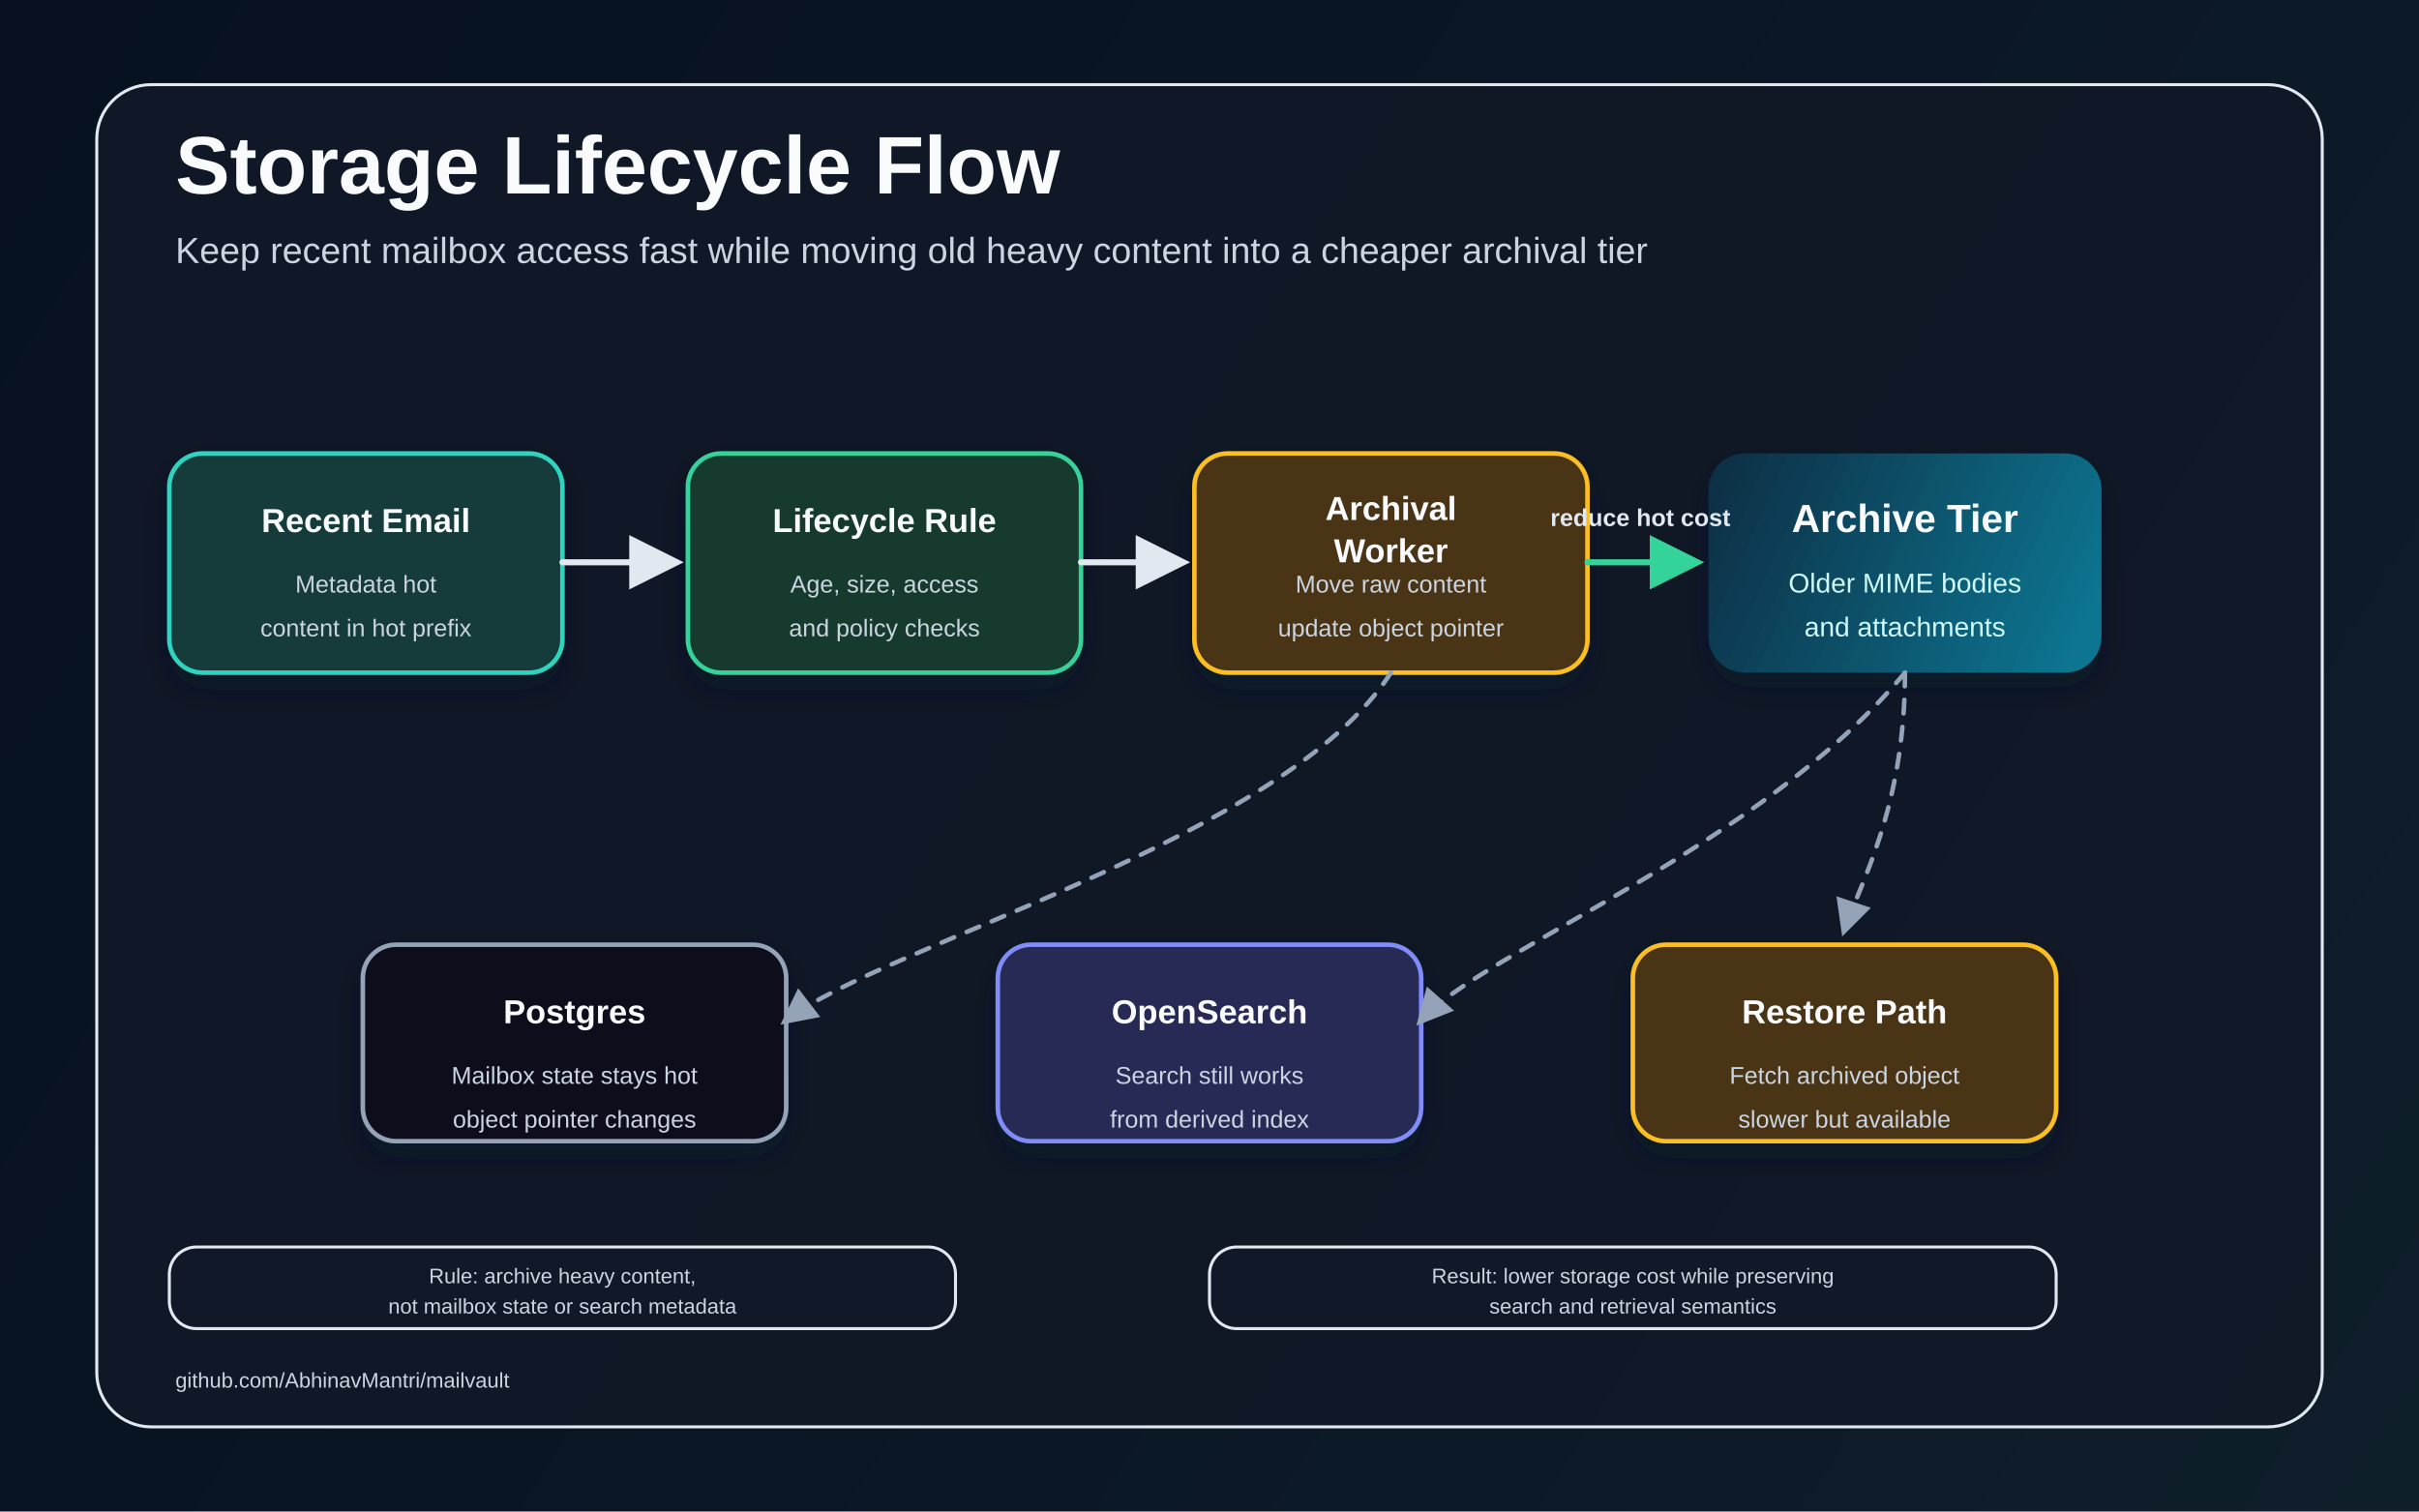
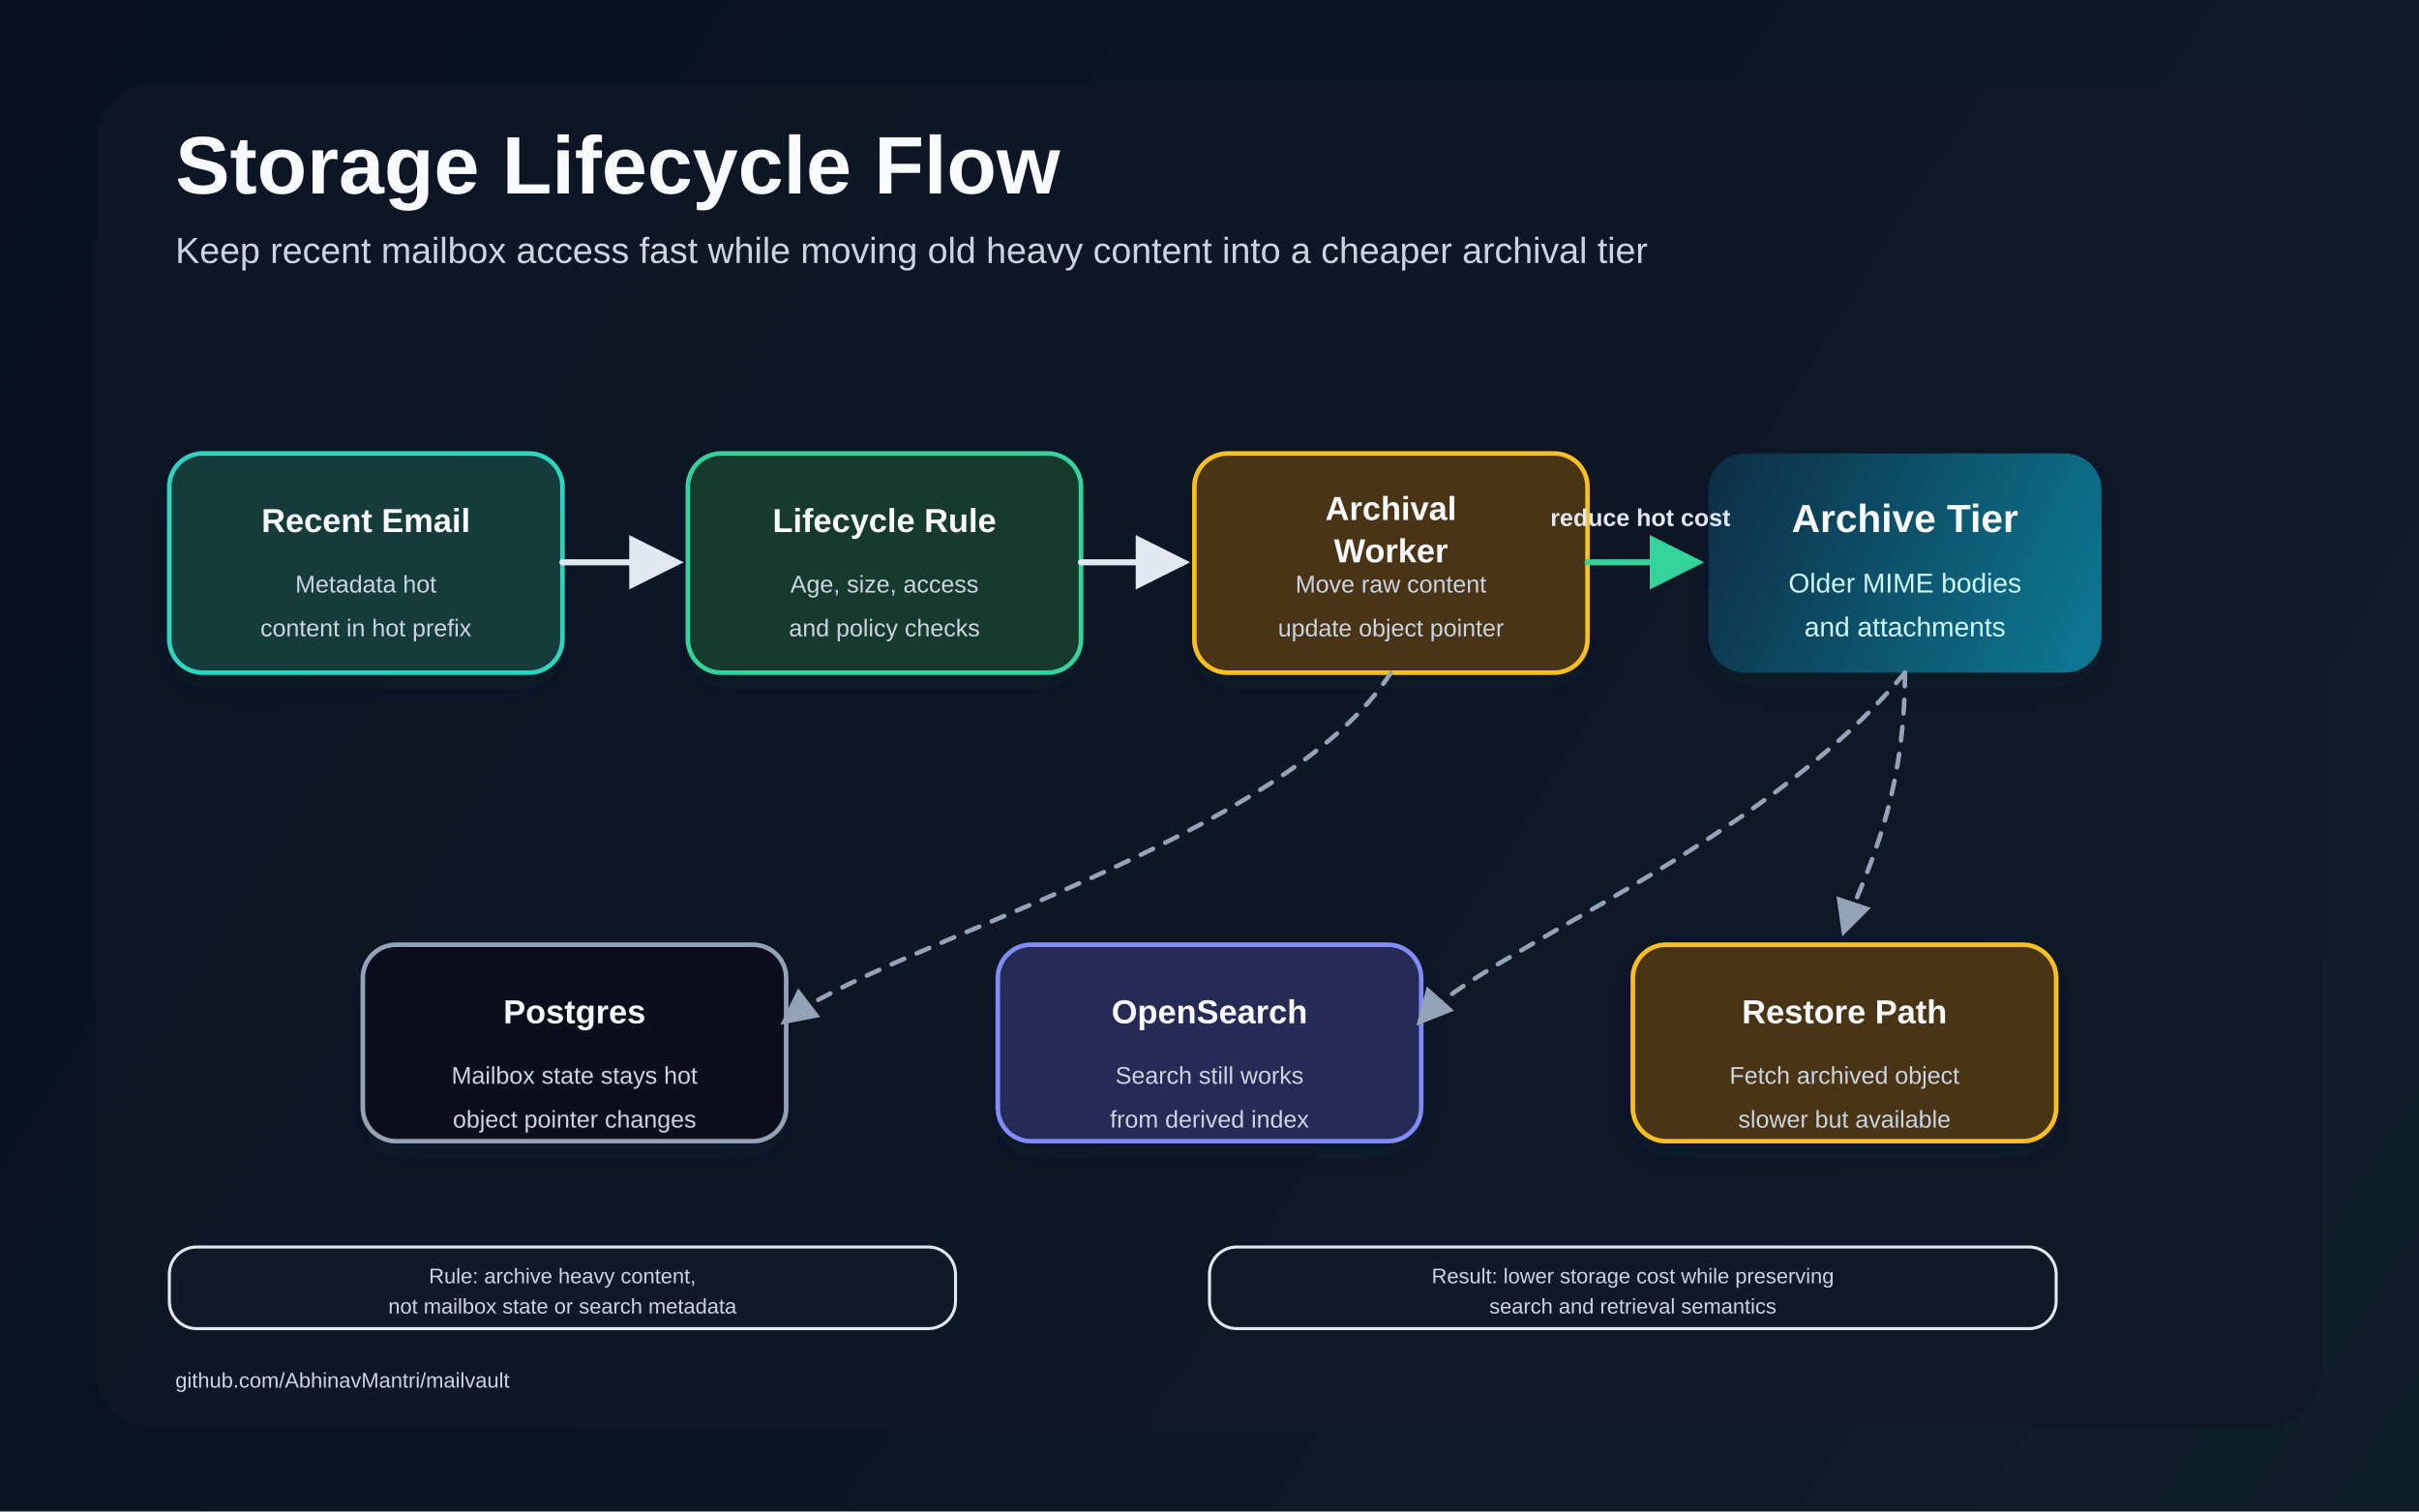
<svg xmlns="http://www.w3.org/2000/svg" width="1600" height="1000" viewBox="0 0 1600 1000" fill="none" role="img" aria-labelledby="title desc">
  <defs>
    <style>
      .title { font: 700 54px Arial, Helvetica, sans-serif; fill: #F8FAFC; }
      .subtitle { font: 400 24px Arial, Helvetica, sans-serif; fill: #CBD5E1; }
      .box-title { font: 700 22px Arial, Helvetica, sans-serif; fill: #F8FAFC; }
      .box-body { font: 400 16px Arial, Helvetica, sans-serif; fill: #CBD5E1; }
      .small { font: 400 14px Arial, Helvetica, sans-serif; fill: #CBD5E1; }
      .label { font: 700 16px Arial, Helvetica, sans-serif; fill: #E2E8F0; }
      .white-title { font: 700 26px Arial, Helvetica, sans-serif; fill: #F8FAFC; }
      .white-small { font: 400 18px Arial, Helvetica, sans-serif; fill: #CFFAFE; }
      .arrow { stroke: #E2E8F0; stroke-width: 4; stroke-linecap: round; stroke-linejoin: round; }
      .soft-arrow { stroke: #94A3B8; stroke-width: 3; stroke-linecap: round; stroke-linejoin: round; stroke-dasharray: 9 9; }
      .cost-arrow { stroke: #34D399; stroke-width: 4; stroke-linecap: round; stroke-linejoin: round; }
      .box { stroke-width: 3; rx: 22; }
    </style>
    <marker id="arrow" viewBox="0 0 10 10" refX="8" refY="5" markerWidth="9" markerHeight="9" orient="auto">
      <path d="M0 0 L10 5 L0 10 z" fill="#E2E8F0" />
    </marker>
    <marker id="softArrow" viewBox="0 0 10 10" refX="8" refY="5" markerWidth="8" markerHeight="8" orient="auto">
      <path d="M0 0 L10 5 L0 10 z" fill="#94A3B8" />
    </marker>
    <marker id="costArrow" viewBox="0 0 10 10" refX="8" refY="5" markerWidth="9" markerHeight="9" orient="auto">
      <path d="M0 0 L10 5 L0 10 z" fill="#34D399" />
    </marker>
    <linearGradient id="pageBg" x1="0" y1="0" x2="1600" y2="1000" gradientUnits="userSpaceOnUse">
      <stop stop-color="#07111F" />
      <stop offset="0.58" stop-color="#0B1726" />
      <stop offset="1" stop-color="#0F1F2A" />
    </linearGradient>
    <linearGradient id="archiveBg" x1="1038" y1="300" x2="1365" y2="445" gradientUnits="userSpaceOnUse">
      <stop stop-color="#0f172a" />
      <stop offset="1" stop-color="#0E7490" />
    </linearGradient>
    <filter id="shadow" x="-10%" y="-12%" width="120%" height="130%">
      <feDropShadow dx="0" dy="10" stdDeviation="10" flood-color="#0f172a" flood-opacity="0.35" />
    </filter>
  </defs>
  <rect width="1600" height="1000" fill="url(#pageBg)" />
-   <rect x="64" y="56" width="1472" height="888" rx="36" fill="#111827" fill-opacity="0.88" stroke="#E2E8F0" stroke-width="2" />
+   <rect x="64" y="56" width="1472" height="888" rx="36" fill="#111827" fill-opacity="0.72" />
  <text x="116" y="128" class="title">Storage Lifecycle Flow</text>
  <text x="116" y="174" class="subtitle">Keep recent mailbox access fast while moving old heavy content into a cheaper archival tier</text>
  <rect x="112" y="300" width="260" height="145" class="box" fill="#123B3A" stroke="#2DD4BF" filter="url(#shadow)" />
  <text x="242" y="352" text-anchor="middle" class="box-title">Recent Email</text>
  <text x="242" y="392" text-anchor="middle" class="box-body">Metadata hot</text>
  <text x="242" y="421" text-anchor="middle" class="box-body">content in hot prefix</text>
  <rect x="455" y="300" width="260" height="145" class="box" fill="#173B2D" stroke="#34D399" filter="url(#shadow)" />
  <text x="585" y="352" text-anchor="middle" class="box-title">Lifecycle Rule</text>
  <text x="585" y="392" text-anchor="middle" class="box-body">Age, size, access</text>
  <text x="585" y="421" text-anchor="middle" class="box-body">and policy checks</text>
  <rect x="790" y="300" width="260" height="145" class="box" fill="#4A3415" stroke="#FBBF24" filter="url(#shadow)" />
  <text x="920" y="344" text-anchor="middle" class="box-title">Archival</text>
  <text x="920" y="372" text-anchor="middle" class="box-title">Worker</text>
  <text x="920" y="392" text-anchor="middle" class="box-body">Move raw content</text>
  <text x="920" y="421" text-anchor="middle" class="box-body">update object pointer</text>
  <rect x="1130" y="300" width="260" height="145" rx="24" fill="url(#archiveBg)" filter="url(#shadow)" />
  <text x="1260" y="352" text-anchor="middle" class="white-title">Archive Tier</text>
  <text x="1260" y="392" text-anchor="middle" class="white-small">Older MIME bodies</text>
  <text x="1260" y="421" text-anchor="middle" class="white-small">and attachments</text>
  <path class="arrow" d="M372 372 L445 372" marker-end="url(#arrow)" />
  <path class="arrow" d="M715 372 L780 372" marker-end="url(#arrow)" />
  <path class="cost-arrow" d="M1050 372 L1120 372" marker-end="url(#costArrow)" />
  <text x="1085" y="348" text-anchor="middle" class="label">reduce hot cost</text>
  <rect x="240" y="625" width="280" height="130" class="box" fill="#07111F" stroke="#94A3B8" filter="url(#shadow)" />
  <text x="380" y="677" text-anchor="middle" class="box-title">Postgres</text>
  <text x="380" y="717" text-anchor="middle" class="box-body">Mailbox state stays hot</text>
  <text x="380" y="746" text-anchor="middle" class="box-body">object pointer changes</text>
  <rect x="660" y="625" width="280" height="130" class="box" fill="#252A55" stroke="#818CF8" filter="url(#shadow)" />
  <text x="800" y="677" text-anchor="middle" class="box-title">OpenSearch</text>
  <text x="800" y="717" text-anchor="middle" class="box-body">Search still works</text>
  <text x="800" y="746" text-anchor="middle" class="box-body">from derived index</text>
  <rect x="1080" y="625" width="280" height="130" class="box" fill="#4A3415" stroke="#FBBF24" filter="url(#shadow)" />
  <text x="1220" y="677" text-anchor="middle" class="box-title">Restore Path</text>
  <text x="1220" y="717" text-anchor="middle" class="box-body">Fetch archived object</text>
  <text x="1220" y="746" text-anchor="middle" class="box-body">slower but available</text>
  <path class="soft-arrow" d="M920 445 C850 555 585 625 520 675" marker-end="url(#softArrow)" />
  <path class="soft-arrow" d="M1260 445 C1165 560 980 630 940 675" marker-end="url(#softArrow)" />
  <path class="soft-arrow" d="M1260 445 C1260 535 1230 585 1220 615" marker-end="url(#softArrow)" />
  <rect x="112" y="825" width="520" height="54" rx="18" fill="#111827" stroke="#E2E8F0" stroke-width="2" />
  <text x="372" y="849" text-anchor="middle" class="small">Rule: archive heavy content,</text>
  <text x="372" y="869" text-anchor="middle" class="small">not mailbox state or search metadata</text>
  <rect x="800" y="825" width="560" height="54" rx="18" fill="#111827" stroke="#E2E8F0" stroke-width="2" />
  <text x="1080" y="849" text-anchor="middle" class="small">Result: lower storage cost while preserving</text>
  <text x="1080" y="869" text-anchor="middle" class="small">search and retrieval semantics</text>
  <text x="116" y="918" class="small">github.com/AbhinavMantri/mailvault</text>
</svg>
